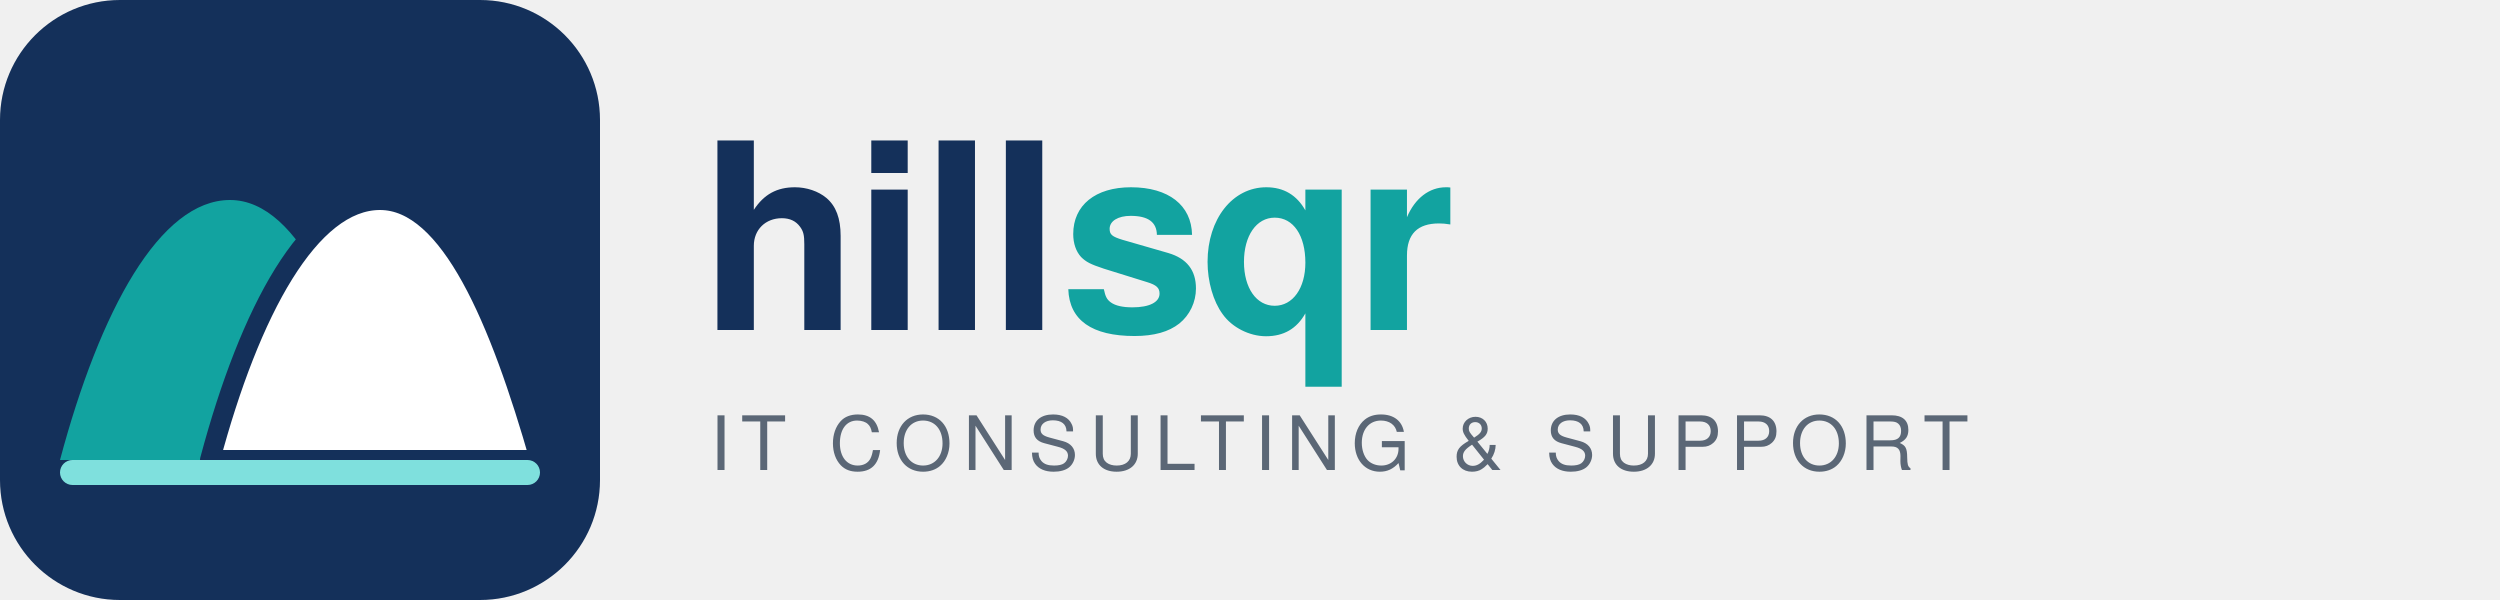
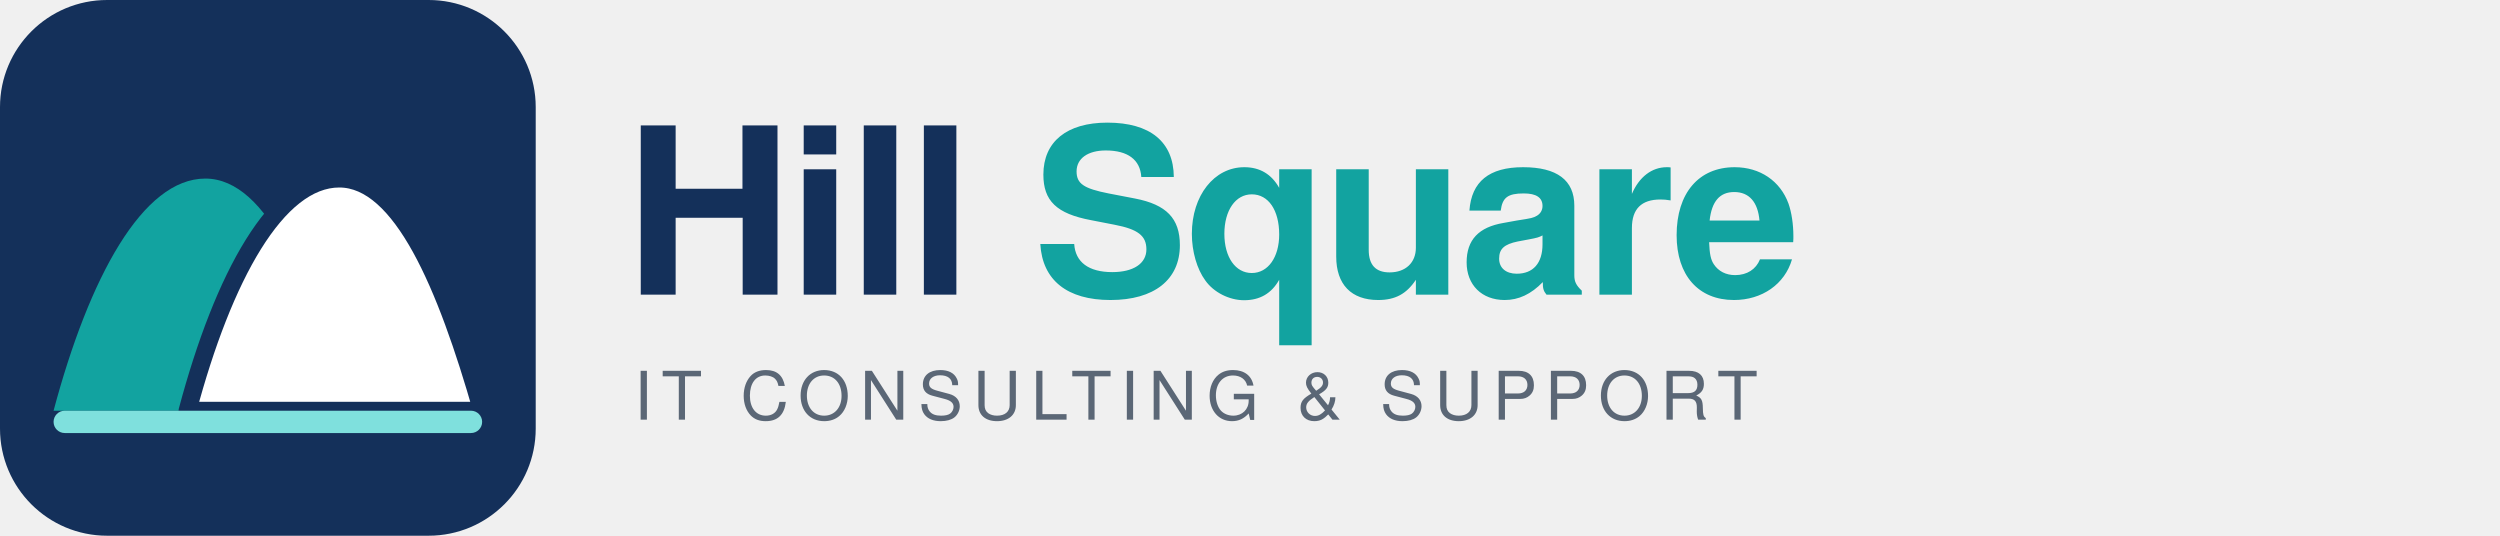
- <svg xmlns="http://www.w3.org/2000/svg" viewBox="0 0 500 120" role="img" aria-label="Hillsqr IT consulting and support">
+ <svg xmlns="http://www.w3.org/2000/svg" viewBox="0 0 560 120" role="img" aria-label="Hill Square IT consulting and support">
  <rect width="120" height="120" rx="24" fill="#14305a" />
  <path d="M12 92 C20 62 32 40 46 40 C60 40 70 64 76 92 Z" fill="#12a3a0" />
  <path d="M42 92 C50 62 62 40 76 40 C90 40 100 64 108 92 Z" fill="#ffffff" stroke="#14305a" stroke-width="4" stroke-linejoin="round" />
  <rect x="12" y="92" width="96" height="5" rx="2.5" fill="#7fe0dd" />
-   <text x="140" y="66" font-family="'Segoe UI', Helvetica, Arial, sans-serif" font-size="52" font-weight="700" fill="#14305a" letter-spacing="-1">hill<tspan fill="#12a3a0">sqr</tspan>
+   <text x="140" y="66" font-family="'Segoe UI', Helvetica, Arial, sans-serif" font-size="52" font-weight="700" fill="#14305a" letter-spacing="-1">Hill <tspan fill="#12a3a0">Square</tspan>
  </text>
  <text x="142" y="94" font-family="'Segoe UI', Helvetica, Arial, sans-serif" font-size="15" fill="#5b6776" letter-spacing="2.2">IT CONSULTING &amp; SUPPORT</text>
</svg>
